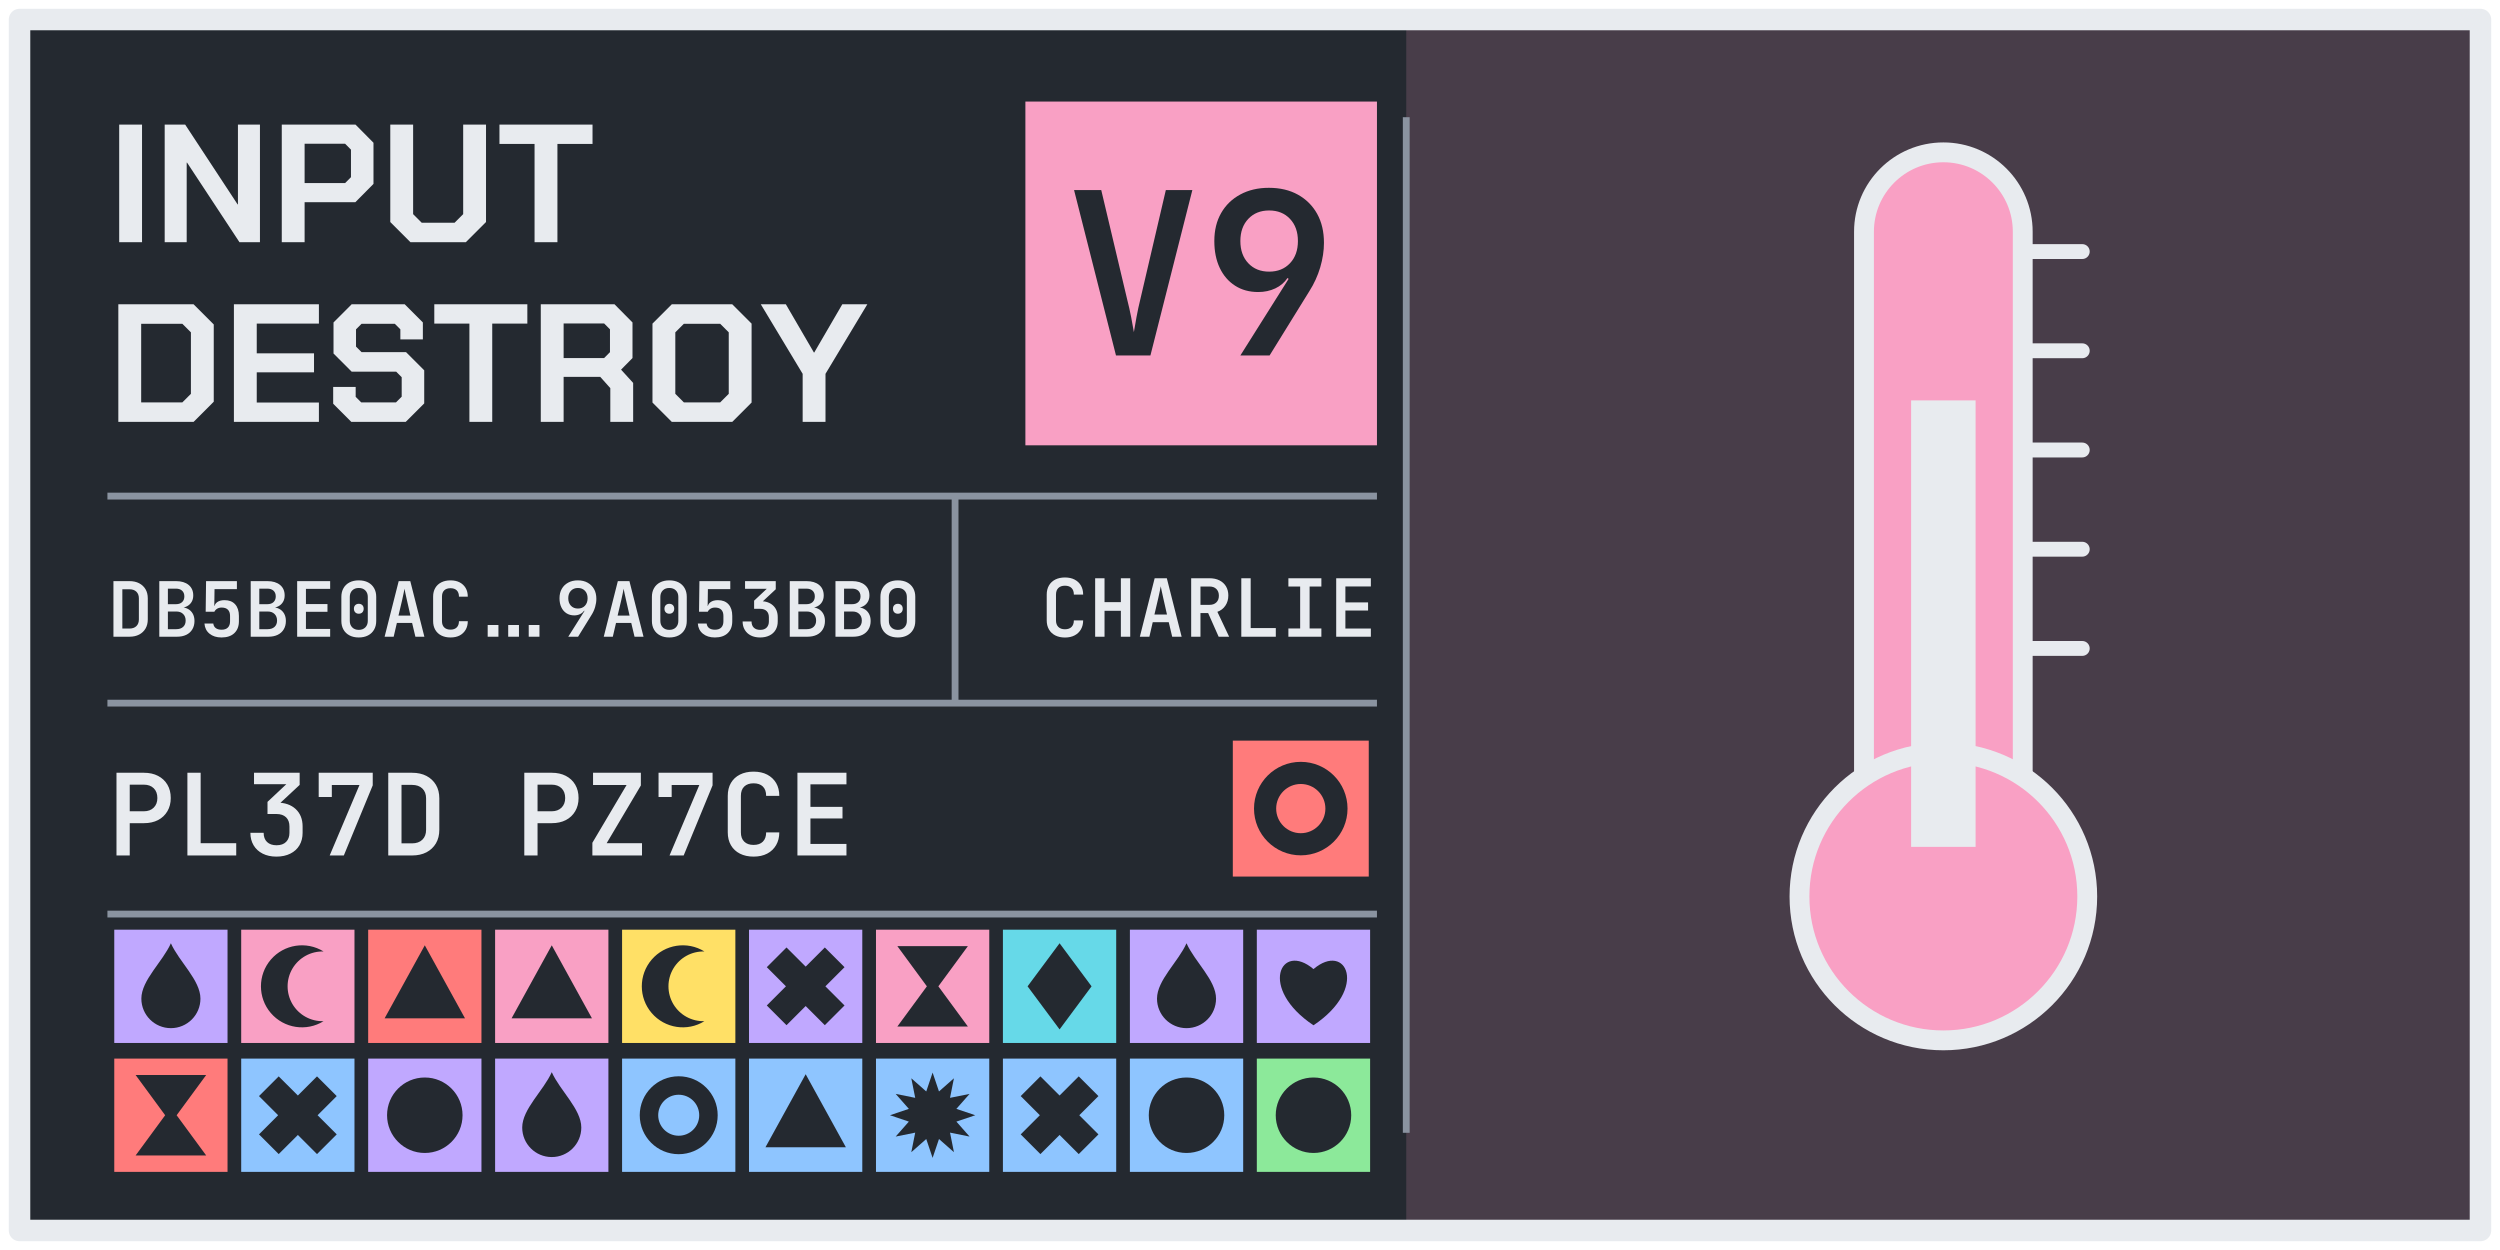
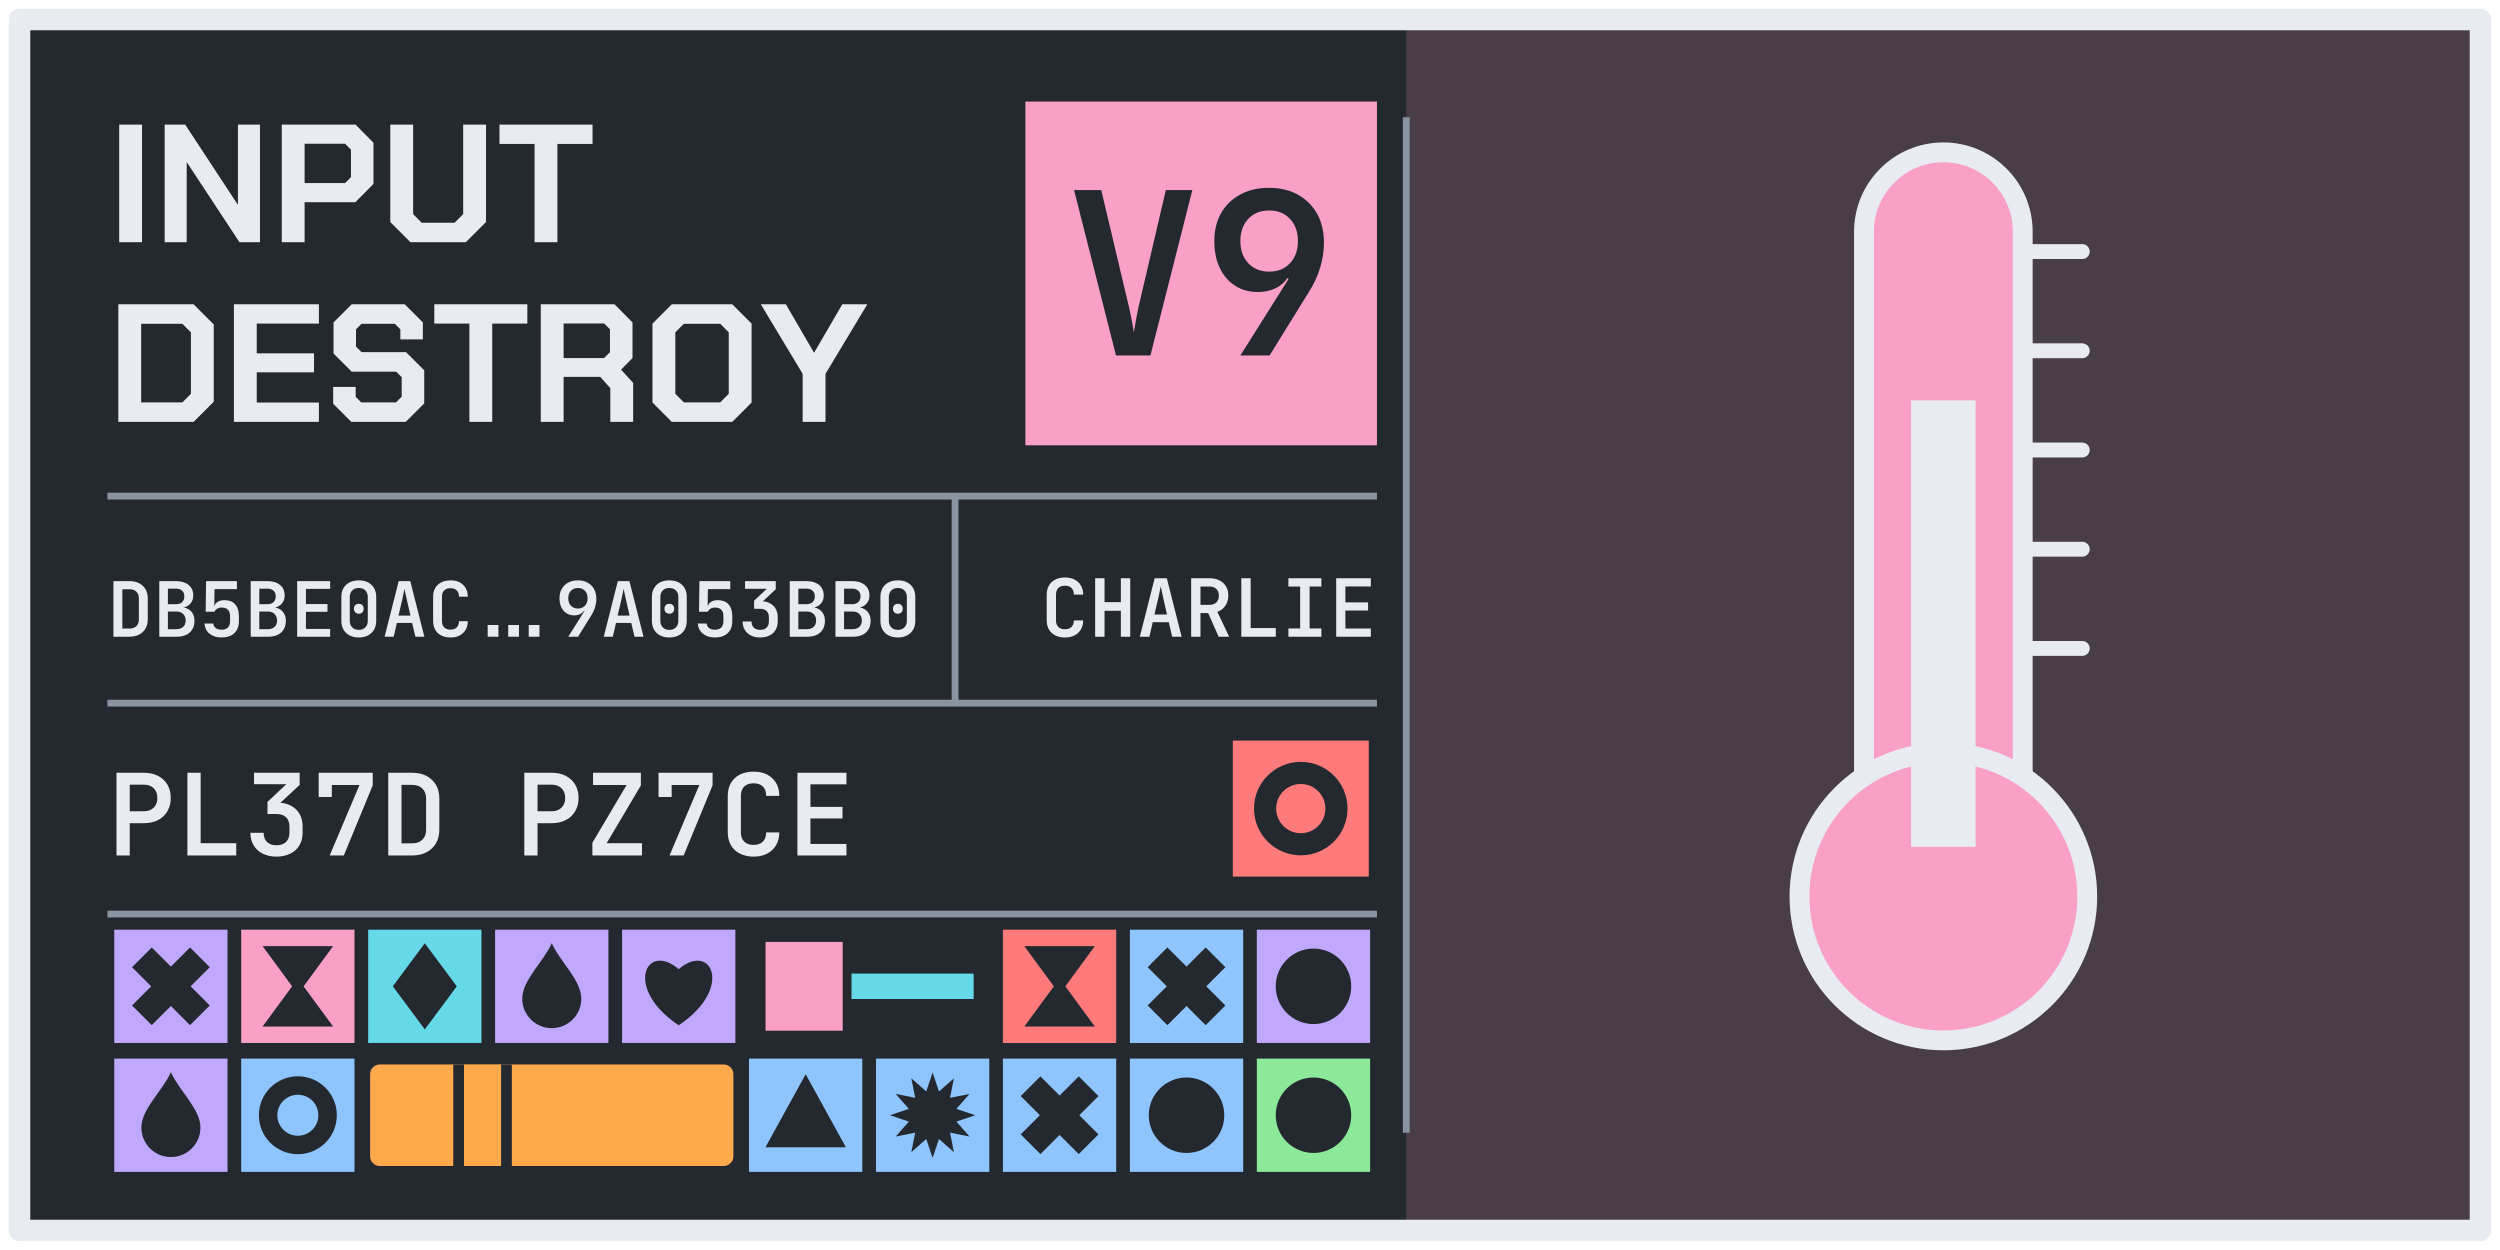
<svg xmlns="http://www.w3.org/2000/svg" viewBox="0 0 960 480" width="256" height="128">
  <defs>
    <clipPath id="c0">
      <path d="M7.5 7.5L952.5 7.5L952.5 7.5L952.5 472.5L952.5 472.5L7.5 472.5L7.5 472.5L7.5 7.5Z" />
    </clipPath>
    <clipPath id="c1">
      <path d="M540 0L952.5 0L952.5 480L540 480Z" />
+     </clipPath>
+     <clipPath id="c2">
+       <path d="M145.88 408.75L277.88 408.75L277.88 408.75C279.95 408.75 281.62 410.43 281.62 412.5L281.62 444L281.62 444C281.62 446.07 279.95 447.75 277.88 447.75L145.88 447.75L145.88 447.75C143.8 447.75 142.12 446.07 142.12 444L142.12 412.5L142.12 412.5C142.12 410.43 143.8 408.75 145.88 408.75Z" />
    </clipPath>
  </defs>
  <path d="M7.5 7.5L952.5 7.5L952.5 7.5L952.5 472.5L952.5 472.5L7.5 472.5L7.5 472.5L7.5 7.5Z" fill="#242930" />
  <g clip-path="url(#c0)">
    <g clip-path="url(#c1)">
      <path d="M540 0L952.5 0L952.5 480L540 480Z" fill="#483D49" />
    </g>
  </g>
  <path d="M746.25 58.5L746.25 58.5L746.25 58.5C763.08 58.5 776.73 72.15 776.73 88.98L776.73 313.77L776.73 313.77C776.73 330.6 763.08 344.25 746.25 344.25L746.25 344.25L746.25 344.25C729.42 344.25 715.77 330.6 715.77 313.77L715.77 88.98L715.77 88.98C715.77 72.15 729.42 58.5 746.25 58.5Z" fill="#F9A0C4" />
  <path d="M746.25 58.5L746.25 58.5L746.25 58.5C763.08 58.5 776.73 72.15 776.73 88.98L776.73 313.77L776.73 313.77C776.73 330.6 763.08 344.25 746.25 344.25L746.25 344.25L746.25 344.25C729.42 344.25 715.77 330.6 715.77 313.77L715.77 88.98L715.77 88.98C715.77 72.15 729.42 58.5 746.25 58.5Z" fill="none" stroke="#E8EBEF" stroke-width="7.62" stroke-linecap="round" stroke-linejoin="round" />
  <path d="M801.5 344.25L801.5 344.25C801.5 374.76 776.76 399.5 746.25 399.5C715.74 399.5 691 374.76 691 344.25C691 313.74 715.74 289.01 746.25 289.01C776.76 289.01 801.5 313.74 801.5 344.25" fill="#F9A0C4" />
  <path d="M801.5 344.25L801.5 344.25C801.5 374.76 776.76 399.5 746.25 399.5C715.74 399.5 691 374.76 691 344.25C691 313.74 715.74 289.01 746.25 289.01C776.76 289.01 801.5 313.74 801.5 344.25" fill="none" stroke="#E8EBEF" stroke-width="7.62" stroke-linecap="round" stroke-linejoin="round" />
  <path d="M733.87 153.75L758.63 153.75L758.63 325.2L733.87 325.2Z" fill="#E8EBEF" />
  <path d="M776.73 96.6L799.59 96.6" fill="none" stroke="#E8EBEF" stroke-width="5.71" stroke-linecap="round" stroke-linejoin="round" />
  <path d="M776.73 134.7L799.59 134.7" fill="none" stroke="#E8EBEF" stroke-width="5.71" stroke-linecap="round" stroke-linejoin="round" />
  <path d="M776.73 172.8L799.59 172.8" fill="none" stroke="#E8EBEF" stroke-width="5.71" stroke-linecap="round" stroke-linejoin="round" />
  <path d="M776.73 210.9L799.59 210.9" fill="none" stroke="#E8EBEF" stroke-width="5.71" stroke-linecap="round" stroke-linejoin="round" />
  <path d="M776.73 249L799.59 249" fill="none" stroke="#E8EBEF" stroke-width="5.71" stroke-linecap="round" stroke-linejoin="round" />
  <path d="M540 45L540 435" fill="none" stroke="#8A93A0" stroke-width="2.62" stroke-linejoin="round" />
  <path d="M45.77 47.85L54.54 47.85L54.54 93L45.77 93ZM63.24 47.85L71.11 47.85L91.24 78.49L91.37 78.49L91.37 47.85L99.82 47.85L99.82 93L91.95 93L71.82 62.43L71.69 62.43L71.69 93L63.24 93ZM108.2 47.85L136.52 47.85L143.42 54.82L143.42 70.62L136.45 77.65L116.97 77.65L116.97 93L108.2 93ZM132.52 70.3L134.77 68.04L134.77 57.46L132.52 55.2L116.97 55.2L116.97 70.3ZM149.87 85.26L149.87 47.85L158.64 47.85L158.64 82.23L161.93 85.52L174.57 85.52L177.86 82.23L177.86 47.85L186.63 47.85L186.63 85.26L178.89 93L157.61 93ZM205.27 55.27L191.79 55.27L191.79 47.85L227.53 47.85L227.53 55.27L214.05 55.27L214.05 93L205.27 93Z" fill="#E8EBEF" />
  <path d="M45.44 116.85L74.34 116.85L82.08 124.59L82.08 154.26L74.34 162L45.44 162ZM70.02 154.52L73.31 151.23L73.31 127.62L70.02 124.33L54.21 124.33L54.21 154.52ZM89.82 116.85L122.46 116.85L122.46 124.27L98.59 124.27L98.59 135.68L120.58 135.68L120.58 142.97L98.59 142.97L98.59 154.58L122.46 154.58L122.46 162L89.82 162ZM127.94 155.03L127.94 148.58L136.58 148.58L136.58 152.39L138.71 154.52L152.06 154.52L154.25 152.33L154.25 144.84L152.13 142.71L135.03 142.71L128.07 135.75L128.07 123.82L135.03 116.85L155.42 116.85L162.38 123.82L162.38 130.33L153.74 130.33L153.74 126.46L151.61 124.33L138.84 124.33L136.71 126.46L136.71 133.1L138.84 135.23L155.93 135.23L162.9 142.2L162.9 154.91L155.8 162L134.9 162ZM180.25 124.27L166.77 124.27L166.77 116.85L202.5 116.85L202.5 124.27L189.02 124.27L189.02 162L180.25 162ZM243.13 147.04L243.13 162L234.36 162L234.36 149.04L230.49 144.71L216.43 144.71L216.43 162L207.66 162L207.66 116.85L235.98 116.85L242.88 123.82L242.88 137.49L238.49 141.94ZM216.43 137.49L231.98 137.49L234.23 135.23L234.23 126.46L231.98 124.2L216.43 124.2ZM250.55 154.58L250.55 124.27L257.97 116.85L281.19 116.85L288.61 124.27L288.61 154.58L281.19 162L257.97 162ZM276.55 154.52L279.84 151.23L279.84 127.62L276.55 124.33L262.61 124.33L259.32 127.62L259.32 151.23L262.61 154.52ZM308.22 143.55L292.15 116.85L301.77 116.85L312.54 135.36L312.67 135.36L323.44 116.85L333.05 116.85L316.99 143.55L316.99 162L308.22 162Z" fill="#E8EBEF" />
  <path d="M393.75 39L528.75 39L528.75 171L393.75 171Z" fill="#F9A0C4" />
  <path d="M428.54 136.5L412.44 72.99L422.88 72.99L432.8 114.84Q433.67 118.23 434.37 121.8Q435.06 125.36 435.41 127.54Q435.76 125.36 436.41 121.8Q437.06 118.23 437.93 114.75L447.68 72.99L457.86 72.99L441.76 136.5ZM476.3 136.5L494.83 107.09L494.4 106.75Q492.66 109.36 489.7 110.75Q486.74 112.14 483.17 112.14Q478.04 112.14 474.26 109.7Q470.47 107.27 468.38 102.87Q466.3 98.48 466.3 92.56Q466.3 86.39 468.91 81.82Q471.52 77.25 476.26 74.69Q481 72.12 487.26 72.12Q493.7 72.12 498.44 74.77Q503.18 77.43 505.79 82.12Q508.4 86.82 508.4 93.26Q508.4 97.78 506.97 102.66Q505.53 107.53 502.75 111.88L487.52 136.5ZM487.35 104.31Q492.31 104.31 495.35 101.09Q498.4 97.87 498.4 92.56Q498.4 87.26 495.35 84.04Q492.31 80.82 487.35 80.82Q482.39 80.82 479.35 84.04Q476.3 87.26 476.3 92.56Q476.3 97.87 479.35 101.09Q482.39 104.31 487.35 104.31Z" fill="#242930" />
  <path d="M41.25 190.5L528.75 190.5" fill="none" stroke="#8A93A0" stroke-width="2.62" stroke-linejoin="round" />
  <path d="M43.56 244.5L43.56 223.15L49.7 223.15Q51.87 223.15 53.43 223.97Q55 224.79 55.88 226.26Q56.75 227.74 56.75 229.76L56.75 237.86Q56.75 239.88 55.88 241.37Q55 242.86 53.43 243.68Q51.87 244.5 49.7 244.5ZM46.98 241.37L49.7 241.37Q51.4 241.37 52.37 240.43Q53.33 239.5 53.33 237.86L53.33 229.76Q53.33 228.15 52.37 227.21Q51.4 226.28 49.7 226.28L46.98 226.28ZM61.17 244.5L61.17 223.15L67.58 223.15Q70.65 223.15 72.43 224.61Q74.21 226.07 74.21 228.65Q74.21 230.08 73.57 231.15Q72.93 232.22 71.82 232.8Q70.7 233.39 69.27 233.39L69.27 233.18Q70.85 233.15 72.06 233.77Q73.28 234.38 73.98 235.58Q74.68 236.78 74.68 238.45Q74.68 240.29 73.86 241.66Q73.04 243.04 71.54 243.77Q70.03 244.5 67.96 244.5ZM64.47 241.6L67.72 241.6Q69.36 241.6 70.32 240.73Q71.29 239.85 71.29 238.3Q71.29 236.72 70.32 235.77Q69.36 234.82 67.72 234.82L64.47 234.82ZM64.47 232.01L67.55 232.01Q69.07 232.01 69.93 231.21Q70.79 230.4 70.79 229.03Q70.79 227.62 69.93 226.83Q69.07 226.04 67.58 226.04L64.47 226.04ZM85.07 244.79Q82.23 244.79 80.46 243.34Q78.69 241.9 78.51 239.44L81.91 239.44Q82.02 240.55 82.84 241.18Q83.66 241.81 85.1 241.81Q86.7 241.81 87.52 240.96Q88.34 240.11 88.34 238.59L88.34 236.51Q88.34 234.96 87.52 234.13Q86.7 233.3 85.12 233.3Q84.13 233.3 83.4 233.74Q82.67 234.17 82.32 234.91L78.98 234.91L79.13 223.15L90.97 223.15L90.97 226.22L82.38 226.22L82.29 232.65L83.14 232.65L82.29 233.41Q82.29 232.04 83.36 231.25Q84.42 230.46 86.24 230.46Q88.84 230.46 90.29 232.05Q91.74 233.65 91.74 236.51L91.74 238.59Q91.74 241.46 89.98 243.13Q88.23 244.79 85.07 244.79ZM96.27 244.5L96.27 223.15L102.67 223.15Q105.75 223.15 107.53 224.61Q109.31 226.07 109.31 228.65Q109.31 230.08 108.67 231.15Q108.03 232.22 106.92 232.8Q105.8 233.39 104.37 233.39L104.37 233.18Q105.95 233.15 107.16 233.77Q108.38 234.38 109.08 235.58Q109.78 236.78 109.78 238.45Q109.78 240.29 108.96 241.66Q108.14 243.04 106.64 243.77Q105.13 244.5 103.06 244.5ZM99.57 241.6L102.82 241.6Q104.46 241.6 105.42 240.73Q106.39 239.85 106.39 238.3Q106.39 236.72 105.42 235.77Q104.46 234.82 102.82 234.82L99.57 234.82ZM99.57 232.01L102.65 232.01Q104.17 232.01 105.03 231.21Q105.89 230.4 105.89 229.03Q105.89 227.62 105.03 226.83Q104.17 226.04 102.67 226.04L99.57 226.04ZM114.11 244.5L114.11 223.15L126.78 223.15L126.78 226.13L117.48 226.13L117.48 231.95L125.75 231.95L125.75 234.94L117.48 234.94L117.48 241.52L126.78 241.52L126.78 244.5ZM137.77 244.79Q135.73 244.79 134.22 244Q132.71 243.21 131.9 241.78Q131.08 240.35 131.08 238.45L131.08 229.2Q131.08 227.27 131.9 225.85Q132.71 224.43 134.22 223.64Q135.73 222.86 137.77 222.86Q139.85 222.86 141.34 223.64Q142.84 224.43 143.65 225.85Q144.47 227.27 144.47 229.2L144.47 238.45Q144.47 240.35 143.65 241.78Q142.84 243.21 141.33 244Q139.82 244.79 137.77 244.79ZM137.77 241.87Q139.35 241.87 140.29 240.92Q141.23 239.97 141.23 238.45L141.23 229.2Q141.23 227.68 140.29 226.73Q139.35 225.78 137.77 225.78Q136.2 225.78 135.26 226.73Q134.32 227.68 134.32 229.2L134.32 238.45Q134.32 239.97 135.26 240.92Q136.2 241.87 137.77 241.87ZM137.77 235.67Q136.93 235.67 136.41 235.14Q135.9 234.61 135.9 233.74Q135.9 232.89 136.41 232.38Q136.93 231.86 137.77 231.86Q138.62 231.86 139.14 232.38Q139.65 232.89 139.65 233.74Q139.65 234.61 139.14 235.14Q138.62 235.67 137.77 235.67ZM147.69 244.5L153.1 223.15L157.55 223.15L162.96 244.5L159.51 244.5L158.25 239.21L152.4 239.21L151.17 244.5ZM153.01 236.4L157.61 236.4L156.26 230.46Q155.91 228.94 155.66 227.74Q155.41 226.54 155.33 226.07Q155.24 226.54 155 227.73Q154.77 228.91 154.42 230.43ZM172.99 244.79Q170.97 244.79 169.47 244.03Q167.96 243.27 167.14 241.85Q166.32 240.43 166.32 238.53L166.32 229.11Q166.32 227.18 167.14 225.78Q167.96 224.38 169.47 223.62Q170.97 222.86 172.99 222.86Q175.04 222.86 176.52 223.63Q177.99 224.41 178.81 225.79Q179.63 227.18 179.63 229.11L176.24 229.11Q176.24 227.53 175.39 226.7Q174.54 225.87 172.99 225.87Q171.44 225.87 170.58 226.7Q169.72 227.53 169.72 229.11L169.72 238.53Q169.72 240.08 170.58 240.93Q171.44 241.78 172.99 241.78Q174.54 241.78 175.39 240.93Q176.24 240.08 176.24 238.53L179.63 238.53Q179.63 240.41 178.81 241.82Q177.99 243.24 176.52 244.02Q175.04 244.79 172.99 244.79Z" fill="#E8EBEF" />
  <path d="M187.27 240L191.4 240L191.4 244.5L187.27 244.5ZM195.15 240L199.28 240L199.28 244.5L195.15 244.5ZM203.03 240L207.15 240L207.15 244.5L203.03 244.5Z" fill="#E8EBEF" />
  <path d="M218.21 244.5L224.44 234.61L224.29 234.5Q223.71 235.37 222.71 235.84Q221.72 236.31 220.52 236.31Q218.8 236.31 217.52 235.49Q216.25 234.67 215.55 233.19Q214.85 231.72 214.85 229.73Q214.85 227.65 215.72 226.12Q216.6 224.58 218.2 223.72Q219.79 222.86 221.9 222.86Q224.06 222.86 225.65 223.75Q227.25 224.64 228.13 226.22Q229 227.8 229 229.96Q229 231.48 228.52 233.12Q228.04 234.76 227.1 236.22L221.98 244.5ZM221.92 233.68Q223.59 233.68 224.62 232.6Q225.64 231.51 225.64 229.73Q225.64 227.94 224.62 226.86Q223.59 225.78 221.92 225.78Q220.26 225.78 219.23 226.86Q218.21 227.94 218.21 229.73Q218.21 231.51 219.23 232.6Q220.26 233.68 221.92 233.68ZM231.84 244.5L237.25 223.15L241.7 223.15L247.11 244.5L243.66 244.5L242.4 239.21L236.55 239.21L235.32 244.5ZM237.16 236.4L241.76 236.4L240.41 230.46Q240.06 228.94 239.81 227.74Q239.56 226.54 239.47 226.07Q239.39 226.54 239.15 227.73Q238.92 228.91 238.57 230.43ZM257.02 244.79Q254.98 244.79 253.47 244Q251.96 243.21 251.15 241.78Q250.33 240.35 250.33 238.45L250.33 229.2Q250.33 227.27 251.15 225.85Q251.96 224.43 253.47 223.64Q254.98 222.86 257.02 222.86Q259.1 222.86 260.59 223.64Q262.09 224.43 262.9 225.85Q263.72 227.27 263.72 229.2L263.72 238.45Q263.72 240.35 262.9 241.78Q262.09 243.21 260.58 244Q259.07 244.79 257.02 244.79ZM257.02 241.87Q258.6 241.87 259.54 240.92Q260.48 239.97 260.48 238.45L260.48 229.2Q260.48 227.68 259.54 226.73Q258.6 225.78 257.02 225.78Q255.45 225.78 254.51 226.73Q253.57 227.68 253.57 229.2L253.57 238.45Q253.57 239.97 254.51 240.92Q255.45 241.87 257.02 241.87ZM257.02 235.67Q256.18 235.67 255.66 235.14Q255.15 234.61 255.15 233.74Q255.15 232.89 255.66 232.38Q256.18 231.86 257.02 231.86Q257.87 231.86 258.39 232.38Q258.9 232.89 258.9 233.74Q258.9 234.61 258.39 235.14Q257.87 235.67 257.02 235.67ZM274.52 244.79Q271.68 244.79 269.91 243.34Q268.14 241.9 267.96 239.44L271.36 239.44Q271.47 240.55 272.29 241.18Q273.11 241.81 274.55 241.81Q276.15 241.81 276.97 240.96Q277.79 240.11 277.79 238.59L277.79 236.51Q277.79 234.96 276.97 234.13Q276.15 233.3 274.57 233.3Q273.58 233.3 272.85 233.74Q272.12 234.17 271.77 234.91L268.43 234.91L268.58 223.15L280.43 223.15L280.43 226.22L271.83 226.22L271.74 232.65L272.59 232.65L271.74 233.41Q271.74 232.04 272.81 231.25Q273.87 230.46 275.69 230.46Q278.29 230.46 279.74 232.05Q281.19 233.65 281.19 236.51L281.19 238.59Q281.19 241.46 279.43 243.13Q277.68 244.79 274.52 244.79ZM291.89 244.79Q289.84 244.79 288.34 244.03Q286.83 243.27 286 241.88Q285.16 240.49 285.16 238.65L288.59 238.65Q288.59 240.17 289.46 241.02Q290.34 241.87 291.92 241.87Q293.53 241.87 294.39 240.99Q295.25 240.11 295.25 238.65L295.25 237.01Q295.25 235.49 294.38 234.64Q293.5 233.79 291.92 233.79L289.58 233.79L289.58 230.66L294.44 226.1L286.1 226.1L286.1 223.15L297.89 223.15L297.89 226.28L291.95 231.81L291.95 230.84Q295.05 230.84 296.85 232.51Q298.65 234.17 298.65 237.01L298.65 238.65Q298.65 240.49 297.83 241.88Q297.01 243.27 295.47 244.03Q293.94 244.79 291.89 244.79ZM303.27 244.5L303.27 223.15L309.68 223.15Q312.75 223.15 314.53 224.61Q316.31 226.07 316.31 228.65Q316.31 230.08 315.67 231.15Q315.03 232.22 313.92 232.8Q312.8 233.39 311.37 233.39L311.37 233.18Q312.95 233.15 314.16 233.77Q315.38 234.38 316.08 235.58Q316.78 236.78 316.78 238.45Q316.78 240.29 315.96 241.66Q315.14 243.04 313.64 243.77Q312.13 244.5 310.06 244.5ZM306.57 241.6L309.82 241.6Q311.46 241.6 312.42 240.73Q313.39 239.85 313.39 238.3Q313.39 236.72 312.42 235.77Q311.46 234.82 309.82 234.82L306.57 234.82ZM306.57 232.01L309.65 232.01Q311.17 232.01 312.03 231.21Q312.89 230.4 312.89 229.03Q312.89 227.62 312.03 226.83Q311.17 226.04 309.68 226.04L306.57 226.04ZM320.82 244.5L320.82 223.15L327.23 223.15Q330.3 223.15 332.08 224.61Q333.86 226.07 333.86 228.65Q333.86 230.08 333.22 231.15Q332.58 232.22 331.47 232.8Q330.35 233.39 328.92 233.39L328.92 233.18Q330.5 233.15 331.71 233.77Q332.93 234.38 333.63 235.58Q334.33 236.78 334.33 238.45Q334.33 240.29 333.51 241.66Q332.69 243.04 331.19 243.77Q329.68 244.5 327.61 244.5ZM324.12 241.6L327.37 241.6Q329.01 241.6 329.97 240.73Q330.94 239.85 330.94 238.3Q330.94 236.72 329.97 235.77Q329.01 234.82 327.37 234.82L324.12 234.82ZM324.12 232.01L327.2 232.01Q328.72 232.01 329.58 231.21Q330.44 230.4 330.44 229.03Q330.44 227.62 329.58 226.83Q328.72 226.04 327.23 226.04L324.12 226.04ZM344.78 244.79Q342.73 244.79 341.22 244Q339.71 243.21 338.9 241.78Q338.08 240.35 338.08 238.45L338.08 229.2Q338.08 227.27 338.9 225.85Q339.71 224.43 341.22 223.64Q342.73 222.86 344.78 222.86Q346.85 222.86 348.34 223.64Q349.84 224.43 350.65 225.85Q351.47 227.27 351.47 229.2L351.47 238.45Q351.47 240.35 350.65 241.78Q349.84 243.21 348.33 244Q346.82 244.79 344.78 244.79ZM344.78 241.87Q346.35 241.87 347.29 240.92Q348.23 239.97 348.23 238.45L348.23 229.2Q348.23 227.68 347.29 226.73Q346.35 225.78 344.78 225.78Q343.2 225.78 342.26 226.73Q341.32 227.68 341.32 229.2L341.32 238.45Q341.32 239.97 342.26 240.92Q343.2 241.87 344.78 241.87ZM344.78 235.67Q343.93 235.67 343.41 235.14Q342.9 234.61 342.9 233.74Q342.9 232.89 343.41 232.38Q343.93 231.86 344.78 231.86Q345.62 231.86 346.14 232.38Q346.65 232.89 346.65 233.74Q346.65 234.61 346.14 235.14Q345.62 235.67 344.78 235.67Z" fill="#E8EBEF" />
  <path d="M366.75 190.5L366.75 270" fill="none" stroke="#8A93A0" stroke-width="2.62" stroke-linejoin="round" />
  <path d="M408.95 244.81Q406.83 244.81 405.24 244.01Q403.66 243.21 402.8 241.72Q401.94 240.23 401.94 238.23L401.94 228.33Q401.94 226.3 402.8 224.82Q403.66 223.34 405.24 222.54Q406.83 221.75 408.95 221.75Q411.1 221.75 412.65 222.56Q414.21 223.37 415.07 224.84Q415.93 226.3 415.93 228.33L412.36 228.33Q412.36 226.67 411.47 225.79Q410.58 224.91 408.95 224.91Q407.32 224.91 406.41 225.79Q405.5 226.67 405.5 228.33L405.5 238.23Q405.5 239.86 406.41 240.75Q407.32 241.64 408.95 241.64Q410.58 241.64 411.47 240.75Q412.36 239.86 412.36 238.23L415.93 238.23Q415.93 240.2 415.07 241.69Q414.21 243.18 412.65 243.99Q411.1 244.81 408.95 244.81ZM420.54 244.5L420.54 222.05L424.14 222.05L424.14 231.22L430.41 231.22L430.41 222.05L434.01 222.05L434.01 244.5L430.41 244.5L430.41 234.54L424.14 234.54L424.14 244.5ZM437.7 244.5L443.39 222.05L448.06 222.05L453.75 244.5L450.12 244.5L448.8 238.93L442.65 238.93L441.36 244.5ZM443.3 235.98L448.12 235.98L446.71 229.74Q446.34 228.14 446.08 226.88Q445.82 225.62 445.73 225.13Q445.63 225.62 445.39 226.86Q445.14 228.11 444.77 229.71ZM457.41 244.5L457.41 222.05L464.48 222.05Q466.67 222.05 468.28 222.87Q469.89 223.68 470.79 225.17Q471.68 226.67 471.68 228.66Q471.68 230.91 470.54 232.58Q469.4 234.26 467.47 234.94L471.99 244.5L467.96 244.5L463.93 235.43L460.98 235.43L460.98 244.5ZM460.98 232.26L464.48 232.26Q466.11 232.26 467.08 231.32Q468.05 230.39 468.05 228.76Q468.05 227.13 467.08 226.17Q466.11 225.22 464.48 225.22L460.98 225.22ZM476.66 244.5L476.66 222.05L480.26 222.05L480.26 241.18L489.91 241.18L489.91 244.5ZM494.74 244.5L494.74 241.33L499.26 241.33L499.26 225.22L494.74 225.22L494.74 222.05L507.41 222.05L507.41 225.22L502.89 225.22L502.89 241.33L507.41 241.33L507.41 244.5ZM513.1 244.5L513.1 222.05L526.41 222.05L526.41 225.19L516.63 225.19L516.63 231.31L525.34 231.31L525.34 234.44L516.63 234.44L516.63 241.36L526.41 241.36L526.41 244.5Z" fill="#E8EBEF" />
  <path d="M41.25 270L528.75 270" fill="none" stroke="#8A93A0" stroke-width="2.62" stroke-linejoin="round" />
  <path d="M44.73 328.5L44.73 296.74L55.26 296.74Q58.39 296.74 60.69 297.94Q63 299.14 64.28 301.31Q65.57 303.49 65.57 306.45Q65.57 309.32 64.28 311.51Q63 313.71 60.69 314.91Q58.39 316.1 55.26 316.1L49.82 316.1L49.82 328.5ZM49.82 311.53L55.26 311.53Q57.61 311.53 59.02 310.14Q60.43 308.75 60.43 306.45Q60.43 304.05 59.02 302.68Q57.61 301.31 55.26 301.31L49.82 301.31ZM71.96 328.5L71.96 296.74L77.05 296.74L77.05 323.8L90.71 323.8L90.71 328.5ZM106.15 328.94Q103.11 328.94 100.87 327.8Q98.63 326.67 97.39 324.61Q96.15 322.54 96.15 319.8L101.24 319.8Q101.24 322.06 102.54 323.32Q103.85 324.58 106.2 324.58Q108.59 324.58 109.87 323.28Q111.15 321.98 111.15 319.8L111.15 317.36Q111.15 315.1 109.85 313.84Q108.54 312.58 106.2 312.58L102.72 312.58L102.72 307.92L109.94 301.14L97.54 301.14L97.54 296.74L115.07 296.74L115.07 301.4L106.24 309.62L106.24 308.19Q110.85 308.19 113.53 310.66Q116.2 313.14 116.2 317.36L116.2 319.8Q116.2 322.54 114.98 324.61Q113.76 326.67 111.48 327.8Q109.2 328.94 106.15 328.94ZM126.6 328.5L138.04 301.44L127.42 301.44L127.42 306.05L122.38 306.05L122.38 296.74L143.13 296.74L143.13 301.57L132.03 328.5ZM149.09 328.5L149.09 296.74L158.22 296.74Q161.44 296.74 163.77 297.96Q166.09 299.18 167.4 301.38Q168.7 303.57 168.7 306.58L168.7 318.63Q168.7 321.63 167.4 323.85Q166.09 326.06 163.77 327.28Q161.44 328.5 158.22 328.5ZM154.18 323.85L158.22 323.85Q160.74 323.85 162.18 322.45Q163.62 321.06 163.62 318.63L163.62 306.58Q163.62 304.18 162.18 302.79Q160.74 301.4 158.22 301.4L154.18 301.4ZM201.33 328.5L201.33 296.74L211.86 296.74Q214.99 296.74 217.29 297.94Q219.6 299.14 220.88 301.31Q222.17 303.49 222.17 306.45Q222.17 309.32 220.88 311.51Q219.6 313.71 217.29 314.91Q214.99 316.1 211.86 316.1L206.42 316.1L206.42 328.5ZM206.42 311.53L211.86 311.53Q214.21 311.53 215.62 310.14Q217.03 308.75 217.03 306.45Q217.03 304.05 215.62 302.68Q214.21 301.31 211.86 301.31L206.42 301.31ZM227.47 328.5L227.47 323.63L240.61 301.44L227.73 301.44L227.73 296.74L246.09 296.74L246.09 301.62L232.95 323.8L246.53 323.8L246.53 328.5ZM257.1 328.5L268.54 301.44L257.92 301.44L257.92 306.05L252.88 306.05L252.88 296.74L273.63 296.74L273.63 301.57L262.53 328.5ZM289.37 328.94Q286.37 328.94 284.13 327.8Q281.89 326.67 280.67 324.56Q279.46 322.45 279.46 319.63L279.46 305.62Q279.46 302.75 280.67 300.66Q281.89 298.57 284.13 297.44Q286.37 296.31 289.37 296.31Q292.42 296.31 294.62 297.46Q296.81 298.62 298.03 300.68Q299.25 302.75 299.25 305.62L294.2 305.62Q294.2 303.27 292.94 302.03Q291.68 300.79 289.37 300.79Q287.07 300.79 285.79 302.03Q284.5 303.27 284.5 305.62L284.5 319.63Q284.5 321.93 285.79 323.19Q287.07 324.45 289.37 324.45Q291.68 324.45 292.94 323.19Q294.2 321.93 294.2 319.63L299.25 319.63Q299.25 322.41 298.03 324.52Q296.81 326.63 294.62 327.78Q292.42 328.94 289.37 328.94ZM306.21 328.5L306.21 296.74L325.04 296.74L325.04 301.18L311.21 301.18L311.21 309.84L323.52 309.84L323.52 314.28L311.21 314.28L311.21 324.06L325.04 324.06L325.04 328.5Z" fill="#E8EBEF" />
  <path d="M473.4 284.4L525.6 284.4L525.6 336.6L473.4 336.6Z" fill="#FF7B7B" />
  <path d="M517.45 310.5C517.45 320.42 509.42 328.45 499.5 328.45C489.58 328.45 481.54 320.42 481.54 310.5C481.54 300.58 489.58 292.55 499.5 292.55C509.42 292.55 517.45 300.58 517.45 310.5M508.95 310.5L508.95 310.5C508.95 305.28 504.72 301.05 499.5 301.05C494.28 301.05 490.05 305.28 490.05 310.5C490.05 315.72 494.28 319.95 499.5 319.95C504.72 319.95 508.95 315.72 508.95 310.5" fill="#242930" />
  <path d="M41.25 351L528.75 351" fill="none" stroke="#8A93A0" stroke-width="2.62" stroke-linejoin="round" />
  <path d="M43.88 357L87.37 357L87.37 400.5L43.88 400.5Z" fill="#C0A8FF" />
-   <path d="M65.62 362.21C68.78 369.3 76.97 376.39 76.97 383.48L76.97 383.48C76.97 389.74 71.89 394.81 65.62 394.81C59.36 394.81 54.29 389.74 54.28 383.48C54.28 376.39 62.48 369.3 65.62 362.21Z" fill="#242930" />
+   <path d="M72.98 363.83L80.55 371.4L73.2 378.75L80.55 386.1L72.98 393.67L65.62 386.32L58.27 393.67L50.7 386.1L58.05 378.75L50.7 371.4L58.27 363.83L65.62 371.18Z" fill="#242930" />
  <path d="M92.62 357L136.12 357L136.12 400.5L92.62 400.5Z" fill="#F9A0C4" />
-   <path d="M124.26 392.13C117.66 396.23 109.05 394.9 103.99 389C98.94 383.1 98.94 374.4 103.99 368.5C109.05 362.6 117.66 361.27 124.26 365.37L124.26 365.37C119.37 365.21 114.79 367.73 112.3 371.93C109.82 376.14 109.82 381.36 112.3 385.57C114.79 389.77 119.37 392.29 124.26 392.13Z" fill="#242930" />
-   <path d="M141.38 357L184.88 357L184.88 400.5L141.38 400.5Z" fill="#FF7B7B" />
-   <path d="M163.12 363L178.56 391.04L147.69 391.04Z" fill="#242930" />
-   <path d="M190.12 357L233.63 357L233.63 400.5L190.12 400.5Z" fill="#F9A0C4" />
-   <path d="M211.88 363L227.31 391.04L196.44 391.04Z" fill="#242930" />
-   <path d="M238.88 357L282.38 357L282.38 400.5L238.88 400.5Z" fill="#FFE066" />
-   <path d="M270.51 392.13C263.91 396.23 255.3 394.9 250.24 389C245.19 383.1 245.19 374.4 250.24 368.5C255.3 362.6 263.91 361.27 270.51 365.37L270.51 365.37C265.62 365.21 261.04 367.73 258.55 371.93C256.07 376.14 256.07 381.36 258.55 385.57C261.04 389.77 265.62 392.29 270.51 392.13Z" fill="#242930" />
-   <path d="M287.62 357L331.12 357L331.12 400.5L287.62 400.5Z" fill="#C0A8FF" />
-   <path d="M316.73 363.83L324.3 371.4L316.95 378.75L324.3 386.1L316.73 393.67L309.38 386.32L302.02 393.67L294.45 386.1L301.8 378.75L294.45 371.4L302.02 363.83L309.38 371.18Z" fill="#242930" />
-   <path d="M336.38 357L379.88 357L379.88 400.5L336.38 400.5Z" fill="#F9A0C4" />
-   <path d="M344.58 363.31L371.67 363.31L360.33 378.75L371.67 394.19L344.58 394.19L355.92 378.75Z" fill="#242930" />
-   <path d="M385.12 357L428.62 357L428.62 400.5L385.12 400.5Z" fill="#66D9E8" />
-   <path d="M406.88 362.21L419.16 378.75L406.88 395.29L394.59 378.75Z" fill="#242930" />
-   <path d="M433.88 357L477.38 357L477.38 400.5L433.88 400.5Z" fill="#C0A8FF" />
-   <path d="M455.62 362.21C458.77 369.3 466.96 376.39 466.96 383.48L466.96 383.48C466.96 389.74 461.89 394.81 455.62 394.81C449.36 394.81 444.29 389.74 444.29 383.48C444.29 376.39 452.48 369.3 455.62 362.21Z" fill="#242930" />
+   <path d="M100.83 363.31L127.92 363.31L116.58 378.75L127.92 394.19L100.83 394.19L112.17 378.75Z" fill="#242930" />
+   <path d="M141.38 357L184.88 357L184.88 400.5L141.38 400.5Z" fill="#66D9E8" />
+   <path d="M163.12 362.21L175.41 378.75L163.12 395.29L150.84 378.75Z" fill="#242930" />
+   <path d="M190.12 357L233.63 357L233.63 400.5L190.12 400.5Z" fill="#C0A8FF" />
+   <path d="M211.88 362.21C215.03 369.3 223.22 376.39 223.22 383.48L223.22 383.48C223.22 389.74 218.14 394.81 211.88 394.81C205.61 394.81 200.53 389.74 200.53 383.48C200.53 376.39 208.72 369.3 211.88 362.21Z" fill="#242930" />
+   <path d="M238.88 357L282.38 357L282.38 400.5L238.88 400.5Z" fill="#C0A8FF" />
+   <path d="M260.62 393.71C239.36 379.54 248.03 361.43 260.62 372.13C273.23 361.43 281.89 379.54 260.62 393.71Z" fill="#242930" />
+   <path d="M293.63 378.75L373.88 378.75" fill="none" stroke="#66D9E8" stroke-width="9.75" stroke-linejoin="round" />
+   <path d="M292.29 360L325.29 360L325.29 397.5L292.29 397.5Z" fill="#F9A0C4" />
+   <path d="M292.29 360L325.29 360L325.29 397.5L292.29 397.5Z" fill="none" stroke="#242930" stroke-width="3.38" stroke-linejoin="round" />
+   <path d="M385.12 357L428.62 357L428.62 400.5L385.12 400.5Z" fill="#FF7B7B" />
+   <path d="M393.33 363.31L420.42 363.31L409.08 378.75L420.42 394.19L393.33 394.19L404.67 378.75Z" fill="#242930" />
+   <path d="M433.88 357L477.38 357L477.38 400.5L433.88 400.5Z" fill="#8EC5FF" />
+   <path d="M462.98 363.83L470.55 371.4L463.2 378.75L470.55 386.1L462.98 393.67L455.62 386.32L448.27 393.67L440.7 386.1L448.05 378.75L440.7 371.4L448.27 363.83L455.62 371.18Z" fill="#242930" />
  <path d="M482.62 357L526.12 357L526.12 400.5L482.62 400.5Z" fill="#C0A8FF" />
-   <path d="M504.38 393.71C483.11 379.54 491.77 361.43 504.38 372.13C516.98 361.43 525.64 379.54 504.38 393.71Z" fill="#242930" />
-   <path d="M43.88 406.5L87.37 406.5L87.37 450L43.88 450Z" fill="#FF7B7B" />
-   <path d="M52.08 412.81L79.17 412.81L67.83 428.25L79.17 443.69L52.08 443.69L63.42 428.25Z" fill="#242930" />
+   <path d="M518.87 378.75C518.87 386.75 512.38 393.24 504.38 393.24C496.37 393.24 489.88 386.75 489.88 378.75C489.88 370.75 496.37 364.26 504.38 364.26C512.38 364.26 518.87 370.75 518.87 378.75" fill="#242930" />
+   <path d="M43.88 406.5L87.37 406.5L87.37 450L43.88 450Z" fill="#C0A8FF" />
+   <path d="M65.62 411.71C68.78 418.8 76.97 425.89 76.97 432.98L76.97 432.98C76.97 439.24 71.89 444.31 65.62 444.31C59.36 444.31 54.29 439.24 54.28 432.98C54.28 425.89 62.48 418.8 65.62 411.71Z" fill="#242930" />
  <path d="M92.62 406.5L136.12 406.5L136.12 450L92.62 450Z" fill="#8EC5FF" />
-   <path d="M121.73 413.33L129.3 420.9L121.95 428.25L129.3 435.6L121.73 443.17L114.38 435.82L107.02 443.17L99.45 435.6L106.8 428.25L99.45 420.9L107.02 413.33L114.38 420.68Z" fill="#242930" />
-   <path d="M141.38 406.5L184.88 406.5L184.88 450L141.38 450Z" fill="#C0A8FF" />
-   <path d="M177.62 428.25C177.62 436.25 171.13 442.74 163.12 442.74C155.12 442.74 148.63 436.25 148.63 428.25C148.63 420.25 155.12 413.76 163.12 413.76C171.13 413.76 177.62 420.25 177.62 428.25" fill="#242930" />
-   <path d="M190.12 406.5L233.63 406.5L233.63 450L190.12 450Z" fill="#C0A8FF" />
-   <path d="M211.88 411.71C215.03 418.8 223.22 425.89 223.22 432.98L223.22 432.98C223.22 439.24 218.14 444.31 211.88 444.31C205.61 444.31 200.53 439.24 200.53 432.98C200.53 425.89 208.72 418.8 211.88 411.71Z" fill="#242930" />
-   <path d="M238.88 406.5L282.38 406.5L282.38 450L238.88 450Z" fill="#8EC5FF" />
-   <path d="M275.59 428.25C275.59 436.51 268.89 443.21 260.62 443.21C252.36 443.21 245.66 436.51 245.66 428.25C245.66 419.99 252.36 413.29 260.62 413.29C268.89 413.29 275.59 419.99 275.59 428.25M268.5 428.25L268.5 428.25C268.5 423.9 264.97 420.38 260.62 420.38C256.28 420.38 252.75 423.9 252.75 428.25C252.75 432.6 256.28 436.12 260.62 436.12C264.97 436.12 268.5 432.6 268.5 428.25" fill="#242930" />
+   <path d="M129.34 428.25C129.34 436.51 122.64 443.21 114.38 443.21C106.11 443.21 99.41 436.51 99.41 428.25C99.41 419.99 106.11 413.29 114.38 413.29C122.64 413.29 129.34 419.99 129.34 428.25M122.25 428.25L122.25 428.25C122.25 423.9 118.72 420.38 114.38 420.38C110.03 420.38 106.5 423.9 106.5 428.25C106.5 432.6 110.03 436.12 114.38 436.12C118.72 436.12 122.25 432.6 122.25 428.25" fill="#242930" />
+   <g clip-path="url(#c2)">
+     <path d="M142.12 408.75L281.62 408.75L281.62 447.75L142.12 447.75Z" fill="#FFA94D" />
+     <path d="M174.05 408.75L196.55 408.75L196.55 447.75L174.05 447.75Z" fill="#242930" />
+     <path d="M178.17 408.75L192.42 408.75L192.42 447.75L178.17 447.75Z" fill="#FFA94D" />
+   </g>
  <path d="M287.62 406.5L331.12 406.5L331.12 450L287.62 450Z" fill="#8EC5FF" />
  <path d="M309.38 412.5L324.81 440.54L293.94 440.54Z" fill="#242930" />
  <path d="M336.38 406.5L379.88 406.5L379.88 450L336.38 450Z" fill="#8EC5FF" />
  <path d="M358.12 411.87L360.57 419.12L366.31 414.06L364.81 421.57L372.31 420.06L367.25 425.8L374.5 428.25L367.25 430.7L372.31 436.44L364.81 434.93L366.31 442.44L360.57 437.38L358.12 444.63L355.68 437.38L349.94 442.44L351.44 434.93L343.94 436.44L349 430.7L341.75 428.25L349 425.8L343.94 420.06L351.44 421.57L349.94 414.06L355.68 419.12Z" fill="#242930" />
  <path d="M385.12 406.5L428.62 406.5L428.62 450L385.12 450Z" fill="#8EC5FF" />
  <path d="M414.23 413.33L421.8 420.9L414.45 428.25L421.8 435.6L414.23 443.17L406.88 435.82L399.52 443.17L391.95 435.6L399.3 428.25L391.95 420.9L399.52 413.33L406.88 420.68Z" fill="#242930" />
  <path d="M433.88 406.5L477.38 406.5L477.38 450L433.88 450Z" fill="#8EC5FF" />
  <path d="M470.12 428.25C470.12 436.25 463.63 442.74 455.62 442.74C447.62 442.74 441.13 436.25 441.13 428.25C441.13 420.25 447.62 413.76 455.62 413.76C463.63 413.76 470.12 420.25 470.12 428.25" fill="#242930" />
  <path d="M482.62 406.5L526.12 406.5L526.12 450L482.62 450Z" fill="#8CE99A" />
  <path d="M518.87 428.25C518.87 436.25 512.38 442.74 504.38 442.74C496.37 442.74 489.88 436.25 489.88 428.25C489.88 420.25 496.37 413.76 504.38 413.76C512.38 413.76 518.87 420.25 518.87 428.25" fill="#242930" />
  <path d="M7.5 7.5L952.5 7.5L952.5 7.5L952.5 472.5L952.5 472.5L7.5 472.5L7.5 472.5L7.5 7.5Z" fill="none" stroke="#E8EBEF" stroke-width="8.25" stroke-linejoin="round" />
</svg>
